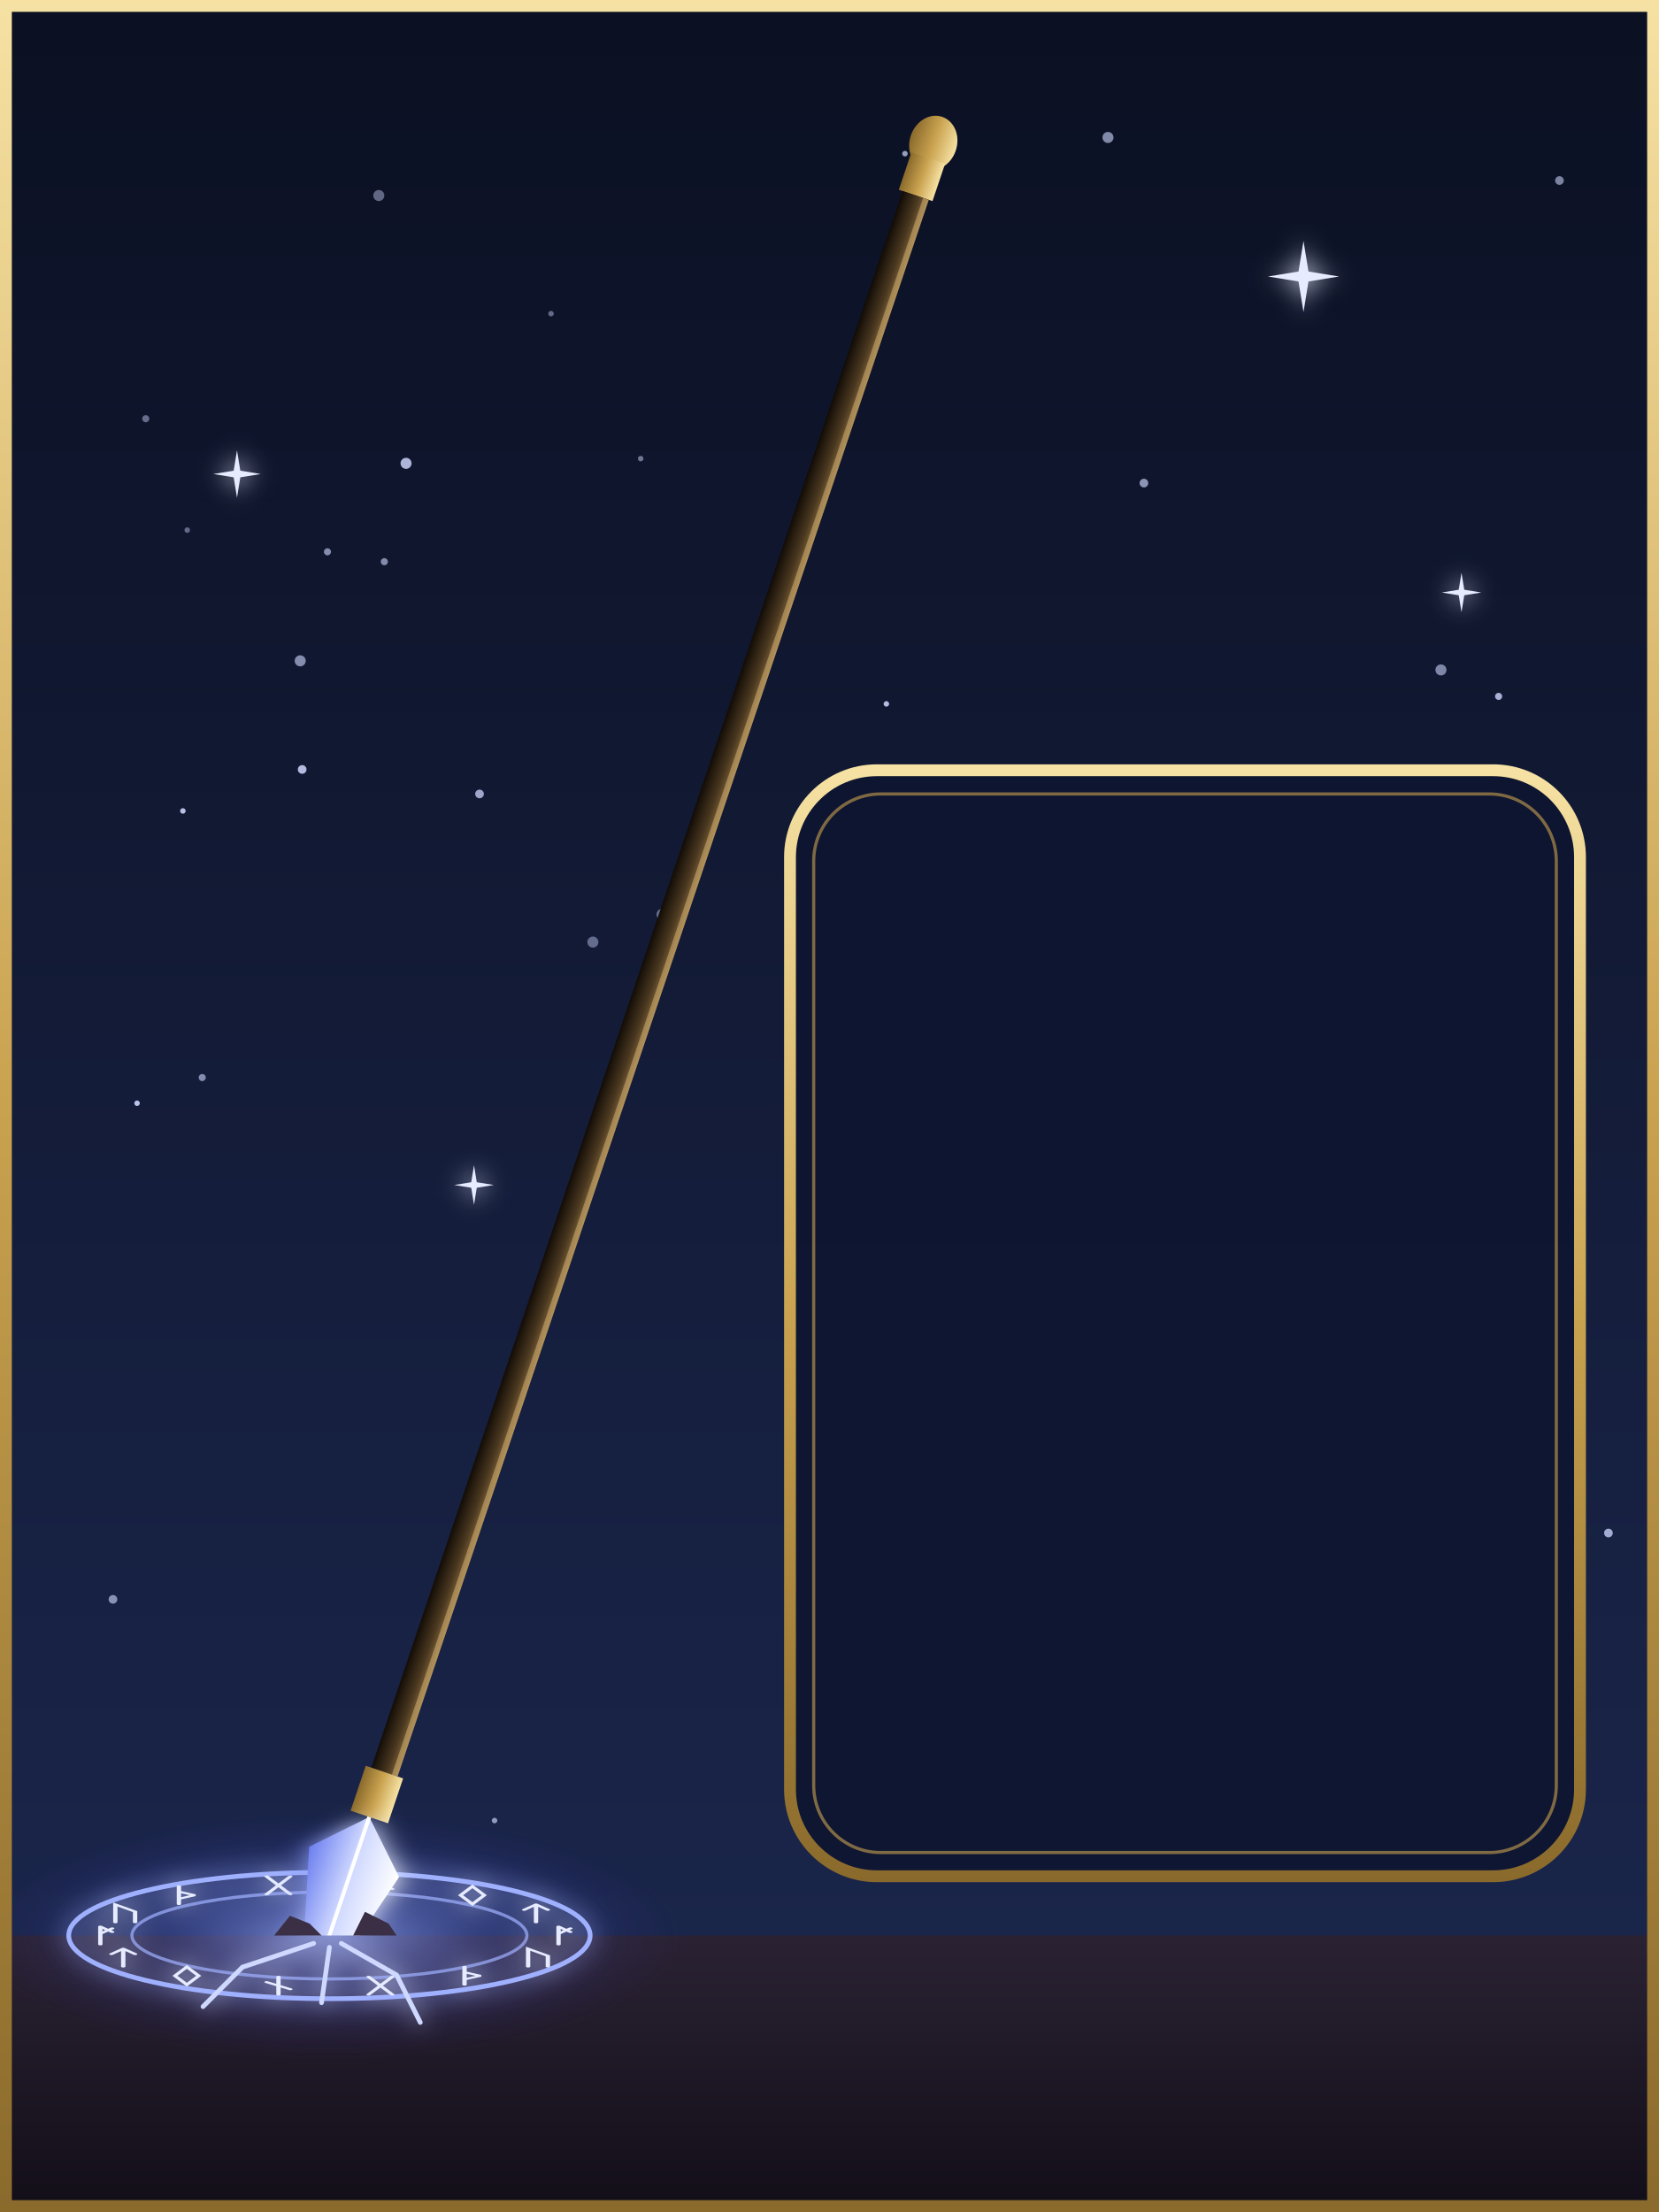
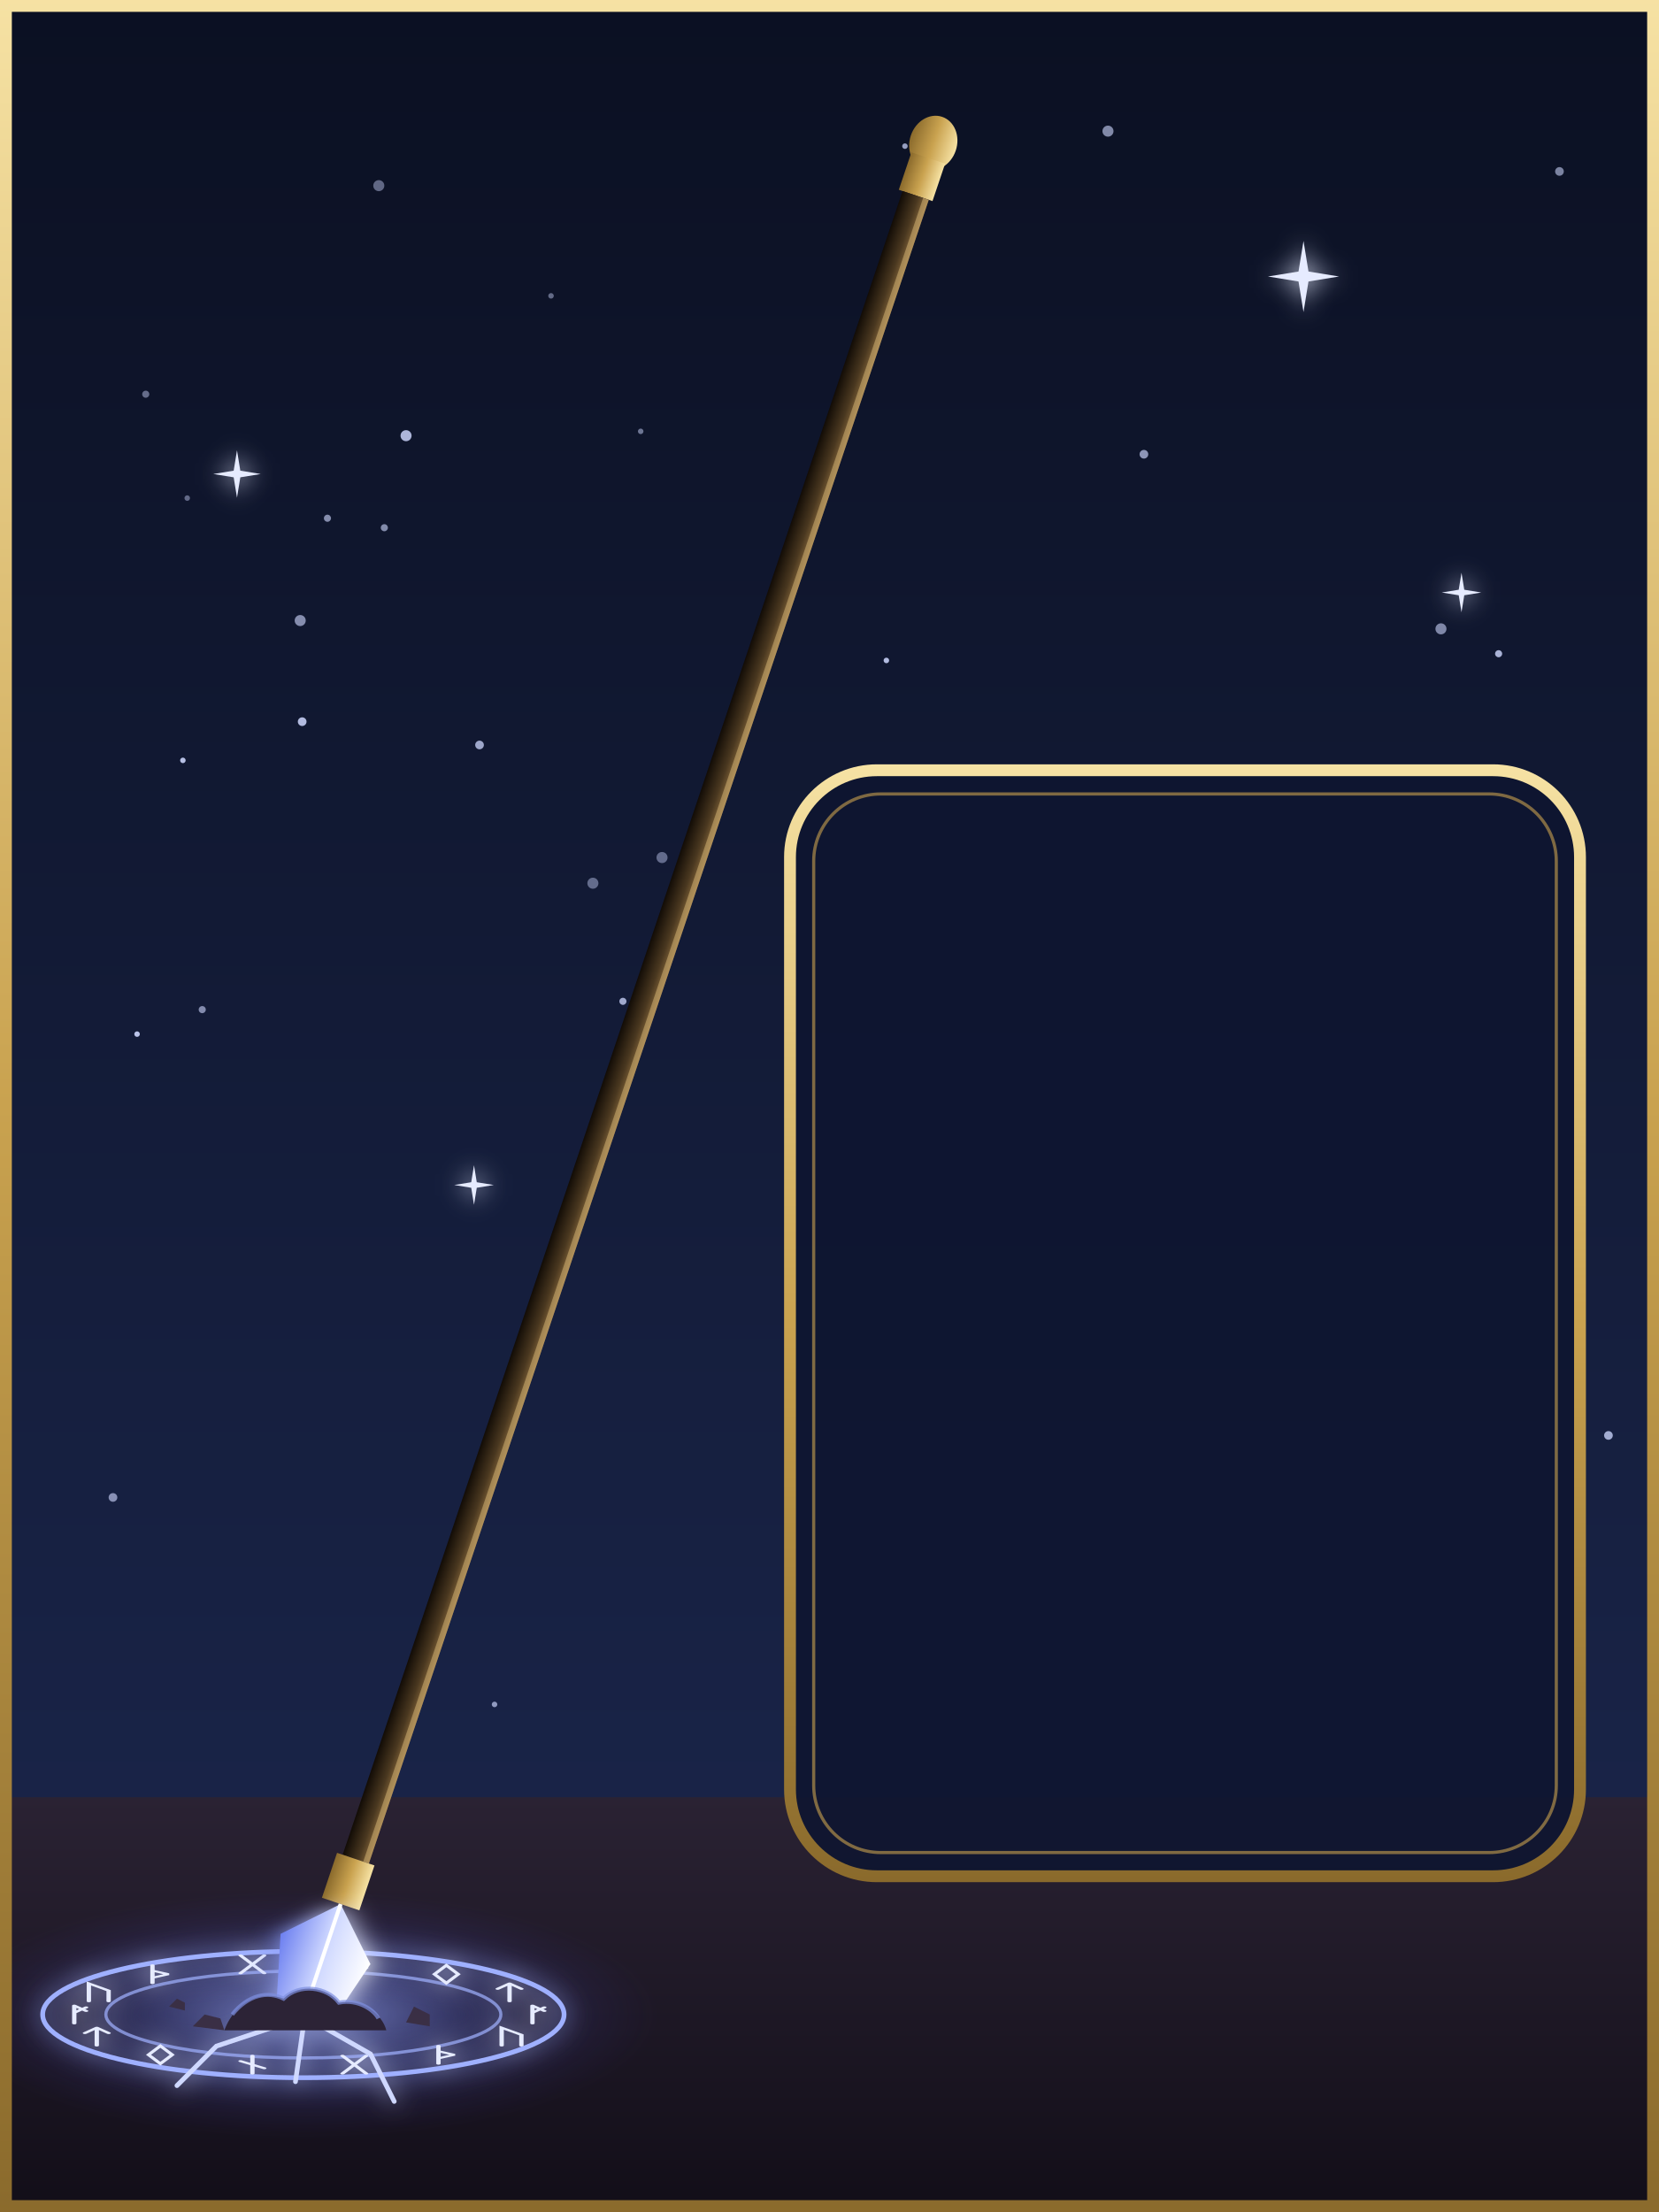
<svg xmlns="http://www.w3.org/2000/svg" viewBox="0 0 420 560" width="420" height="560">
  <defs>
    <linearGradient id="sc-sky" x1="0" y1="0" x2="0" y2="1">
      <stop offset="0" stop-color="#0b1022" />
      <stop offset="1" stop-color="#1c2850" />
    </linearGradient>
    <linearGradient id="sc-ground" x1="0" y1="0" x2="0" y2="1">
      <stop offset="0" stop-color="#2a2233" />
      <stop offset="1" stop-color="#120e18" />
    </linearGradient>
    <linearGradient id="sc-gold" x1="0" y1="0" x2="0" y2="1">
      <stop offset="0" stop-color="#f6e2a4" />
      <stop offset="0.5" stop-color="#c9a24f" />
      <stop offset="1" stop-color="#8a6a2c" />
    </linearGradient>
    <linearGradient id="sc-shaft" x1="0" y1="0" x2="0" y2="1">
      <stop offset="0" stop-color="#8a6a3c" />
      <stop offset="0.4" stop-color="#4a3820" />
      <stop offset="1" stop-color="#120c06" />
    </linearGradient>
    <linearGradient id="sc-blade" x1="0" y1="0" x2="0" y2="1">
      <stop offset="0" stop-color="#ffffff" />
      <stop offset="0.5" stop-color="#cfd8ff" />
      <stop offset="1" stop-color="#6c7ff0" />
    </linearGradient>
-     <radialGradient id="sc-impact" cx="83.4" cy="490" r="90" gradientUnits="userSpaceOnUse" gradientTransform="translate(0 490) scale(1 0.35) translate(0 -490)">
+     <radialGradient id="sc-impact" cx="76.8" cy="510" r="90" gradientUnits="userSpaceOnUse" gradientTransform="translate(0 510) scale(1 0.35) translate(0 -510)">
      <stop offset="0" stop-color="#9fb0ff" stop-opacity="0.75" />
      <stop offset="0.5" stop-color="#5b6ae0" stop-opacity="0.25" />
      <stop offset="1" stop-color="#3b2fa0" stop-opacity="0" />
    </radialGradient>
    <clipPath id="sc-above">
-       <rect width="420" height="490" />
+       <rect width="420" height="510" />
    </clipPath>
    <filter id="sc-glow" x="-50%" y="-50%" width="200%" height="200%">
      <feGaussianBlur stdDeviation="3" result="b" />
      <feMerge>
        <feMergeNode in="b" />
        <feMergeNode in="SourceGraphic" />
      </feMerge>
    </filter>
  </defs>
  <rect width="420" height="560" fill="url(#sc-sky)" />
  <g fill="#cfd8ff">
-     <circle cx="139.5" cy="79.4" r="0.7" opacity="0.44" />
-     <circle cx="224.4" cy="178.2" r="0.7" opacity="0.85" />
-     <circle cx="95.9" cy="49.5" r="1.4" opacity="0.43" />
-     <circle cx="46.3" cy="205.3" r="0.7" opacity="0.87" />
-     <circle cx="34.7" cy="279.3" r="0.7" opacity="0.89" />
-     <circle cx="28.6" cy="404.9" r="1.1" opacity="0.61" />
-     <circle cx="51.2" cy="272.8" r="0.9" opacity="0.59" />
-     <circle cx="229.1" cy="38.9" r="0.7" opacity="0.71" />
-     <circle cx="379.4" cy="176.3" r="0.9" opacity="0.80" />
-     <circle cx="289.6" cy="122.3" r="1.1" opacity="0.66" />
-     <circle cx="125.2" cy="460.9" r="0.7" opacity="0.66" />
-     <circle cx="76.0" cy="167.3" r="1.4" opacity="0.61" />
-     <circle cx="394.8" cy="45.7" r="1.1" opacity="0.57" />
-     <circle cx="150.1" cy="238.5" r="1.4" opacity="0.43" />
-     <circle cx="47.4" cy="134.2" r="0.7" opacity="0.43" />
-     <circle cx="407.2" cy="388.1" r="1.1" opacity="0.76" />
-     <circle cx="364.8" cy="169.6" r="1.4" opacity="0.58" />
-     <circle cx="97.3" cy="142.2" r="0.9" opacity="0.60" />
-     <circle cx="76.5" cy="194.8" r="1.1" opacity="0.84" />
-     <circle cx="121.4" cy="201.0" r="1.1" opacity="0.74" />
-     <circle cx="162.2" cy="116.1" r="0.7" opacity="0.49" />
-     <circle cx="102.8" cy="117.3" r="1.4" opacity="0.82" />
-     <circle cx="82.9" cy="139.7" r="0.9" opacity="0.61" />
-     <circle cx="157.7" cy="270.5" r="0.9" opacity="0.75" />
-     <circle cx="280.5" cy="34.8" r="1.4" opacity="0.60" />
-     <circle cx="167.6" cy="231.5" r="1.4" opacity="0.43" />
-     <circle cx="36.9" cy="106.0" r="0.9" opacity="0.45" />
+     <circle cx="139.5" cy="74.9" r="0.7" opacity="0.44" />
+     <circle cx="224.4" cy="167.2" r="0.7" opacity="0.85" />
+     <circle cx="95.9" cy="47.0" r="1.4" opacity="0.43" />
+     <circle cx="46.3" cy="192.5" r="0.7" opacity="0.87" />
+     <circle cx="34.7" cy="261.8" r="0.7" opacity="0.89" />
+     <circle cx="28.6" cy="379.1" r="1.1" opacity="0.61" />
+     <circle cx="51.2" cy="255.6" r="0.9" opacity="0.59" />
+     <circle cx="229.1" cy="37.0" r="0.7" opacity="0.71" />
+     <circle cx="379.4" cy="165.5" r="0.9" opacity="0.80" />
+     <circle cx="289.6" cy="115.0" r="1.1" opacity="0.66" />
+     <circle cx="125.2" cy="431.5" r="0.7" opacity="0.66" />
+     <circle cx="76.0" cy="157.1" r="1.4" opacity="0.61" />
+     <circle cx="394.8" cy="43.4" r="1.1" opacity="0.57" />
+     <circle cx="150.1" cy="223.6" r="1.4" opacity="0.43" />
+     <circle cx="47.4" cy="126.1" r="0.7" opacity="0.43" />
+     <circle cx="407.2" cy="363.4" r="1.1" opacity="0.76" />
+     <circle cx="364.8" cy="159.2" r="1.4" opacity="0.58" />
+     <circle cx="97.3" cy="133.6" r="0.9" opacity="0.60" />
+     <circle cx="76.5" cy="182.7" r="1.1" opacity="0.84" />
+     <circle cx="121.4" cy="188.6" r="1.1" opacity="0.74" />
+     <circle cx="162.2" cy="109.2" r="0.7" opacity="0.49" />
+     <circle cx="102.8" cy="110.3" r="1.4" opacity="0.82" />
+     <circle cx="82.9" cy="131.2" r="0.9" opacity="0.61" />
+     <circle cx="157.7" cy="253.5" r="0.9" opacity="0.75" />
+     <circle cx="280.5" cy="33.2" r="1.4" opacity="0.60" />
+     <circle cx="167.6" cy="217.1" r="1.4" opacity="0.43" />
+     <circle cx="36.9" cy="99.8" r="0.9" opacity="0.45" />
  </g>
  <path d="M330,61 L331.26,68.74 L339,70 L331.26,71.26 L330,79 L328.74,71.26 L321,70 L328.74,68.74 Z M60,114 L60.84,119.16 L66,120 L60.84,120.84 L60,126 L59.16,120.84 L54,120 L59.16,119.16 Z M370,145 L370.7,149.3 L375,150 L370.7,150.7 L370,155 L369.3,150.7 L365,150 L369.3,149.3 Z M120,295 L120.7,299.3 L125,300 L120.7,300.7 L120,305 L119.3,300.7 L115,300 L119.3,299.3 Z" fill="#e6ebff" filter="url(#sc-glow)" />
-   <rect x="0" y="490" width="420" height="70" fill="url(#sc-ground)" />
-   <path d="M0,490 H420" stroke="url(#sc-gold)" stroke-width="2" opacity="0.6" />
-   <ellipse cx="83.4" cy="490" rx="90" ry="32" fill="url(#sc-impact)" />
+   <rect x="0" y="455" width="420" height="105" fill="url(#sc-ground)" />
+   <path d="M0,455 H420" stroke="url(#sc-gold)" stroke-width="2" opacity="0.6" />
+   <ellipse cx="76.8" cy="510" rx="90" ry="32" fill="url(#sc-impact)" />
  <g fill="none" stroke="#9fb0ff" stroke-width="1.4" stroke-linecap="round" filter="url(#sc-glow)">
-     <ellipse cx="83.4" cy="490" rx="66" ry="16" stroke-width="1.2" />
-     <ellipse cx="83.4" cy="490" rx="50" ry="11" stroke-width="0.8" opacity="0.7" />
+     <ellipse cx="76.8" cy="510" rx="66" ry="16" stroke-width="1.2" />
+     <ellipse cx="76.8" cy="510" rx="50" ry="11" stroke-width="0.8" opacity="0.7" />
    <g stroke="#e6ebff" stroke-width="1.1">
-       <path d="M0,-5 V5 M0,-5 L3,-2 M0,-1 L3,-4" transform="translate(141.4,490.0) scale(1,0.45)" />
-       <path d="M-2,5 V-5 L3,-1 V5" transform="translate(135.7,495.6) scale(1,0.45)" />
-       <path d="M-2,-5 V5 M-2,-2 L2,0 L-2,2" transform="translate(119.6,500.2) scale(1,0.45)" />
-       <path d="M-3,-5 L3,5 M3,-5 L-3,5" transform="translate(96.3,502.7) scale(1,0.45)" />
-       <path d="M0,-5 V5 M-3,-2 L3,2" transform="translate(70.5,502.7) scale(1,0.45)" />
-       <path d="M-3,0 L0,-5 L3,0 L0,5 Z" transform="translate(47.3,500.2) scale(1,0.45)" />
-       <path d="M0,5 V-5 M0,-5 L-3,-2 M0,-5 L3,-2" transform="translate(31.2,495.6) scale(1,0.45)" />
-       <path d="M0,-5 V5 M0,-5 L3,-2 M0,-1 L3,-4" transform="translate(25.4,490.0) scale(1,0.45)" />
-       <path d="M-2,5 V-5 L3,-1 V5" transform="translate(31.2,484.4) scale(1,0.45)" />
-       <path d="M-2,-5 V5 M-2,-2 L2,0 L-2,2" transform="translate(47.3,479.8) scale(1,0.45)" />
-       <path d="M-3,-5 L3,5 M3,-5 L-3,5" transform="translate(70.5,477.3) scale(1,0.45)" />
-       <path d="M0,-5 V5 M-3,-2 L3,2" transform="translate(96.3,477.3) scale(1,0.45)" />
-       <path d="M-3,0 L0,-5 L3,0 L0,5 Z" transform="translate(119.6,479.8) scale(1,0.45)" />
-       <path d="M0,5 V-5 M0,-5 L-3,-2 M0,-5 L3,-2" transform="translate(135.7,484.4) scale(1,0.45)" />
+       <path d="M0,-5 V5 M0,-5 L3,-2 M0,-1 L3,-4" transform="translate(134.8,510.0) scale(1,0.45)" />
+       <path d="M-2,5 V-5 L3,-1 V5" transform="translate(129.0,515.6) scale(1,0.45)" />
+       <path d="M-2,-5 V5 M-2,-2 L2,0 L-2,2" transform="translate(113.0,520.2) scale(1,0.45)" />
+       <path d="M-3,-5 L3,5 M3,-5 L-3,5" transform="translate(89.7,522.7) scale(1,0.45)" />
+       <path d="M0,-5 V5 M-3,-2 L3,2" transform="translate(63.9,522.7) scale(1,0.45)" />
+       <path d="M-3,0 L0,-5 L3,0 L0,5 Z" transform="translate(40.6,520.2) scale(1,0.45)" />
+       <path d="M0,5 V-5 M0,-5 L-3,-2 M0,-5 L3,-2" transform="translate(24.5,515.6) scale(1,0.45)" />
+       <path d="M0,-5 V5 M0,-5 L3,-2 M0,-1 L3,-4" transform="translate(18.8,510.0) scale(1,0.45)" />
+       <path d="M-2,5 V-5 L3,-1 V5" transform="translate(24.5,504.4) scale(1,0.45)" />
+       <path d="M-2,-5 V5 M-2,-2 L2,0 L-2,2" transform="translate(40.6,499.8) scale(1,0.45)" />
+       <path d="M-3,-5 L3,5 M3,-5 L-3,5" transform="translate(63.9,497.3) scale(1,0.45)" />
+       <path d="M0,-5 V5 M-3,-2 L3,2" transform="translate(89.7,497.3) scale(1,0.45)" />
+       <path d="M-3,0 L0,-5 L3,0 L0,5 Z" transform="translate(113.0,499.8) scale(1,0.45)" />
+       <path d="M0,5 V-5 M0,-5 L-3,-2 M0,-5 L3,-2" transform="translate(129.0,504.4) scale(1,0.45)" />
    </g>
-     <path d="M79.4,492 l-18,6 l-10,10 M86.4,492 l14,8 l6,12 M83.4,493 l-2,14" stroke="#cfd8ff" stroke-width="1.2" />
+     <path d="M72.8,512 l-18,6 l-10,10 M79.8,512 l14,8 l6,12 M76.8,513 l-2,14" stroke="#cfd8ff" stroke-width="1.2" />
  </g>
  <g clip-path="url(#sc-above)">
-     <g transform="translate(235,40) rotate(108.62)">
+     <g transform="translate(235,40) rotate(108.60)">
      <ellipse cx="-4" cy="0" rx="7" ry="6" fill="url(#sc-gold)" />
      <rect x="0" y="-4.5" width="10" height="9" fill="url(#sc-gold)" />
-       <rect x="10" y="-3.5" width="421.2" height="7" fill="url(#sc-shaft)" />
-       <rect x="10" y="-3.5" width="421.2" height="1.5" fill="#d8b878" opacity="0.5" />
-       <rect x="431.2" y="-5" width="12" height="10" fill="url(#sc-gold)" />
+       <rect x="10" y="-3.5" width="444.4" height="7" fill="url(#sc-shaft)" />
+       <rect x="10" y="-3.5" width="444.4" height="1.5" fill="#d8b878" opacity="0.5" />
+       <rect x="454.4" y="-5" width="12" height="10" fill="url(#sc-gold)" />
      <g filter="url(#sc-glow)">
-         <path d="M443.2,0 L455.2,-12 L477.2,-6 L501.2,0 L477.2,6 L455.2,12 Z" fill="url(#sc-blade)" />
-         <path d="M443.2,0 H501.2" stroke="#ffffff" stroke-width="1" />
+         <path d="M466.4,0 L478.4,-12 L500.4,-6 L524.4,0 L500.4,6 L478.4,12 Z" fill="url(#sc-blade)" />
+         <path d="M466.4,0 H524.4" stroke="#ffffff" stroke-width="1" />
      </g>
    </g>
  </g>
-   <path d="M69.4,490 l4,-5 l5,2 l3,3 Z M89.4,490 l3,-6 l6,3 l2,3 Z" fill="#3a2f45" />
+   <path d="M56.8,514 C59.8,506 66.8,504 71.8,506 C75.8,502 82.8,503 85.8,507 C91.8,506 96.8,510 97.8,514 Z" fill="#2c2336" />
+   <path d="M58.8,510 C62.8,505 67.8,504 71.8,506 C75.8,502 82.8,503 85.8,507 C90.8,506 94.8,509 95.8,511" fill="none" stroke="#7d8fe0" stroke-width="1" opacity="0.7" />
+   <path d="M48.8,513 l3,-3 l4,1 l1,3 Z M102.8,512 l2,-4 l4,2 l0,3 Z M42.8,508 l2,-2 l2,1 l0,2 Z" fill="#3a2f45" />
  <rect x="200" y="195" width="200" height="280" rx="22" fill="#0e1530" fill-opacity="0.88" stroke="url(#sc-gold)" stroke-width="3" />
  <rect x="206" y="201" width="188" height="268" rx="17" fill="none" stroke="#c9a24f" stroke-width="0.8" opacity="0.6" />
  <rect x="1.5" y="1.5" width="417" height="557" fill="none" stroke="url(#sc-gold)" stroke-width="3" />
</svg>
